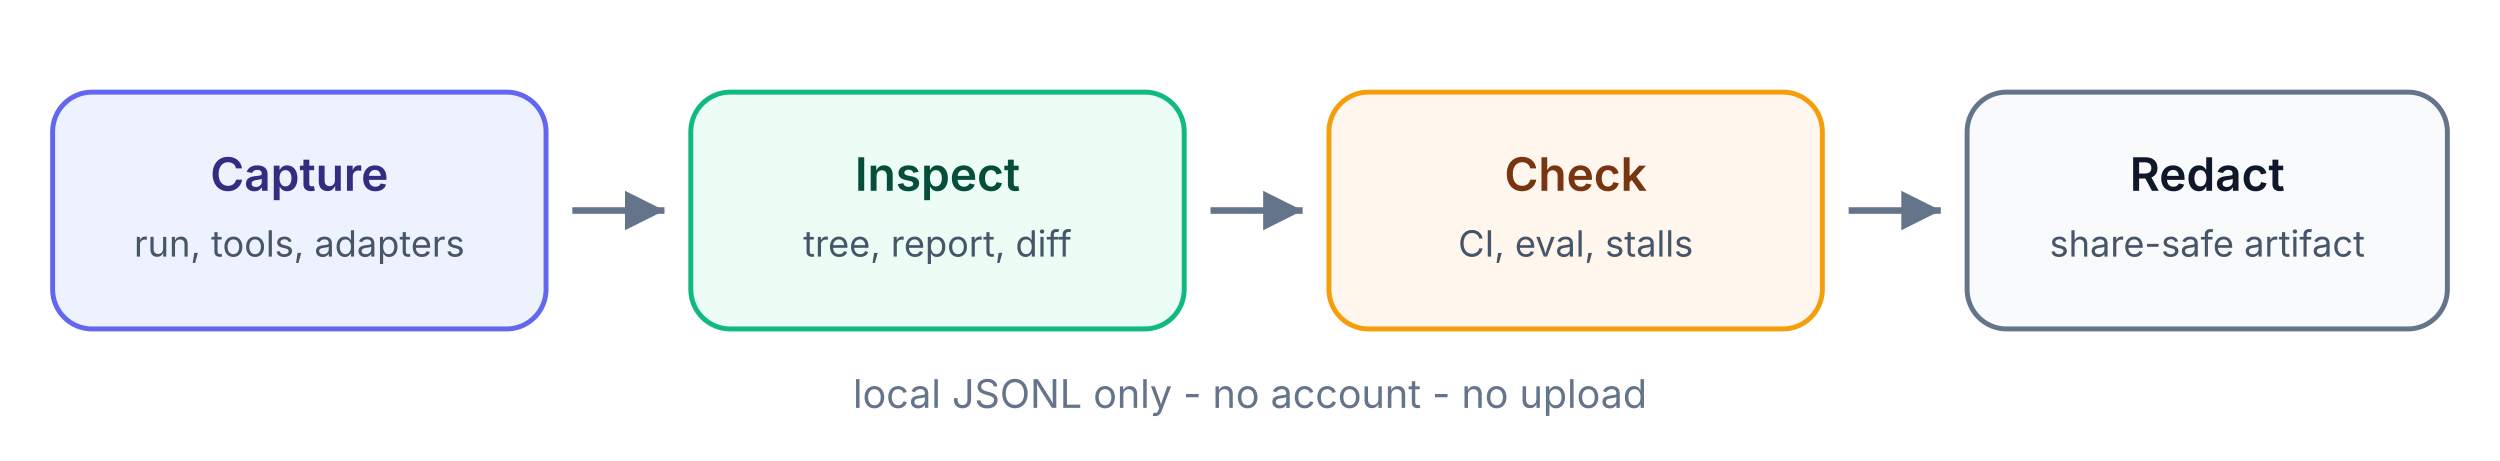
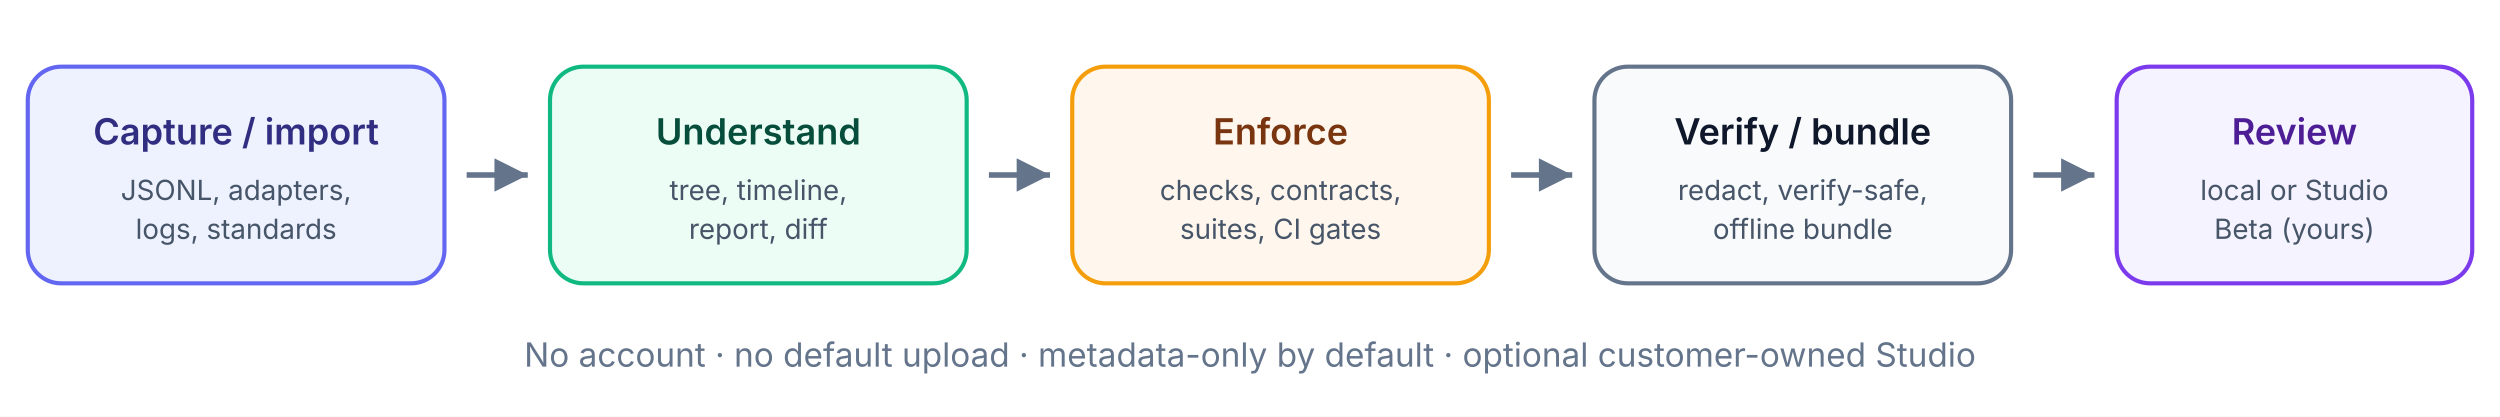
- <svg xmlns="http://www.w3.org/2000/svg" width="760" height="140" viewBox="0 0 760 140" role="img" aria-label="AgentInspect product loop: capture, inspect, check, redact">
+ <svg xmlns="http://www.w3.org/2000/svg" width="900" height="150" viewBox="0 0 900 150" role="img" aria-label="AgentInspect evidence loop: capture or import, understand causality, enforce expectations, verify and bundle, review locally or in customer-owned Studio">
  <defs>
    <marker id="arr" markerWidth="8" markerHeight="8" refX="6" refY="3" orient="auto">
      <path d="M0,0 L6,3 L0,6 Z" fill="#64748b" />
    </marker>
  </defs>
-   <rect width="760" height="140" fill="#ffffff" />
+   <rect width="900" height="150" fill="#ffffff" />
  <g font-family="ui-sans-serif, system-ui, -apple-system, Segoe UI, sans-serif">
-     <rect x="16" y="28" width="150" height="72" rx="12" fill="#eef2ff" stroke="#6366f1" stroke-width="1.5" />
-     <text x="91" y="58" text-anchor="middle" font-size="14" font-weight="600" fill="#312e81">Capture</text>
-     <text x="91" y="78" text-anchor="middle" font-size="11" fill="#475569">run, tools, adapters</text>
-     <path d="M174 64h28" stroke="#64748b" stroke-width="2" marker-end="url(#arr)" />
-     <rect x="210" y="28" width="150" height="72" rx="12" fill="#ecfdf5" stroke="#10b981" stroke-width="1.5" />
-     <text x="285" y="58" text-anchor="middle" font-size="14" font-weight="600" fill="#064e3b">Inspect</text>
-     <text x="285" y="78" text-anchor="middle" font-size="11" fill="#475569">tree, report, diff</text>
-     <path d="M368 64h28" stroke="#64748b" stroke-width="2" marker-end="url(#arr)" />
-     <rect x="404" y="28" width="150" height="72" rx="12" fill="#fff7ed" stroke="#f59e0b" stroke-width="1.5" />
-     <text x="479" y="58" text-anchor="middle" font-size="14" font-weight="600" fill="#78350f">Check</text>
-     <text x="479" y="78" text-anchor="middle" font-size="11" fill="#475569">CI, eval, stalls</text>
-     <path d="M562 64h28" stroke="#64748b" stroke-width="2" marker-end="url(#arr)" />
-     <rect x="598" y="28" width="146" height="72" rx="12" fill="#f8fafc" stroke="#64748b" stroke-width="1.5" />
-     <text x="671" y="58" text-anchor="middle" font-size="14" font-weight="600" fill="#0f172a">Redact</text>
-     <text x="671" y="78" text-anchor="middle" font-size="11" fill="#475569">share-safe artifact</text>
-     <text x="380" y="124" text-anchor="middle" font-size="12" fill="#64748b">local JSONL only - no account - no upload</text>
+     <rect x="10" y="24" width="150" height="78" rx="12" fill="#eef2ff" stroke="#6366f1" stroke-width="1.5" />
+     <text x="85" y="52" text-anchor="middle" font-size="13" font-weight="600" fill="#312e81">Capture / import</text>
+     <text x="85" y="72" text-anchor="middle" font-size="10" fill="#475569">JSONL, adapters,</text>
+     <text x="85" y="86" text-anchor="middle" font-size="10" fill="#475569">logs, standards</text>
+     <path d="M168 63h22" stroke="#64748b" stroke-width="2" marker-end="url(#arr)" />
+     <rect x="198" y="24" width="150" height="78" rx="12" fill="#ecfdf5" stroke="#10b981" stroke-width="1.5" />
+     <text x="273" y="52" text-anchor="middle" font-size="13" font-weight="600" fill="#064e3b">Understand</text>
+     <text x="273" y="72" text-anchor="middle" font-size="10" fill="#475569">tree, timeline,</text>
+     <text x="273" y="86" text-anchor="middle" font-size="10" fill="#475569">report, diff</text>
+     <path d="M356 63h22" stroke="#64748b" stroke-width="2" marker-end="url(#arr)" />
+     <rect x="386" y="24" width="150" height="78" rx="12" fill="#fff7ed" stroke="#f59e0b" stroke-width="1.5" />
+     <text x="461" y="52" text-anchor="middle" font-size="13" font-weight="600" fill="#78350f">Enforce</text>
+     <text x="461" y="72" text-anchor="middle" font-size="10" fill="#475569">checks, contracts,</text>
+     <text x="461" y="86" text-anchor="middle" font-size="10" fill="#475569">suites, CI gates</text>
+     <path d="M544 63h22" stroke="#64748b" stroke-width="2" marker-end="url(#arr)" />
+     <rect x="574" y="24" width="150" height="78" rx="12" fill="#f8fafc" stroke="#64748b" stroke-width="1.5" />
+     <text x="649" y="52" text-anchor="middle" font-size="13" font-weight="600" fill="#0f172a">Verify / bundle</text>
+     <text x="649" y="72" text-anchor="middle" font-size="10" fill="#475569">redact, verify-safe,</text>
+     <text x="649" y="86" text-anchor="middle" font-size="10" fill="#475569">offline bundle</text>
+     <path d="M732 63h22" stroke="#64748b" stroke-width="2" marker-end="url(#arr)" />
+     <rect x="762" y="24" width="128" height="78" rx="12" fill="#f5f3ff" stroke="#7c3aed" stroke-width="1.5" />
+     <text x="826" y="52" text-anchor="middle" font-size="13" font-weight="600" fill="#4c1d95">Review</text>
+     <text x="826" y="72" text-anchor="middle" font-size="10" fill="#475569">local or Studio</text>
+     <text x="826" y="86" text-anchor="middle" font-size="10" fill="#475569">Beta (yours)</text>
+     <text x="450" y="132" text-anchor="middle" font-size="12" fill="#64748b">No account · no default upload · metadata-only by default · optional customer-owned Studio</text>
  </g>
</svg>
